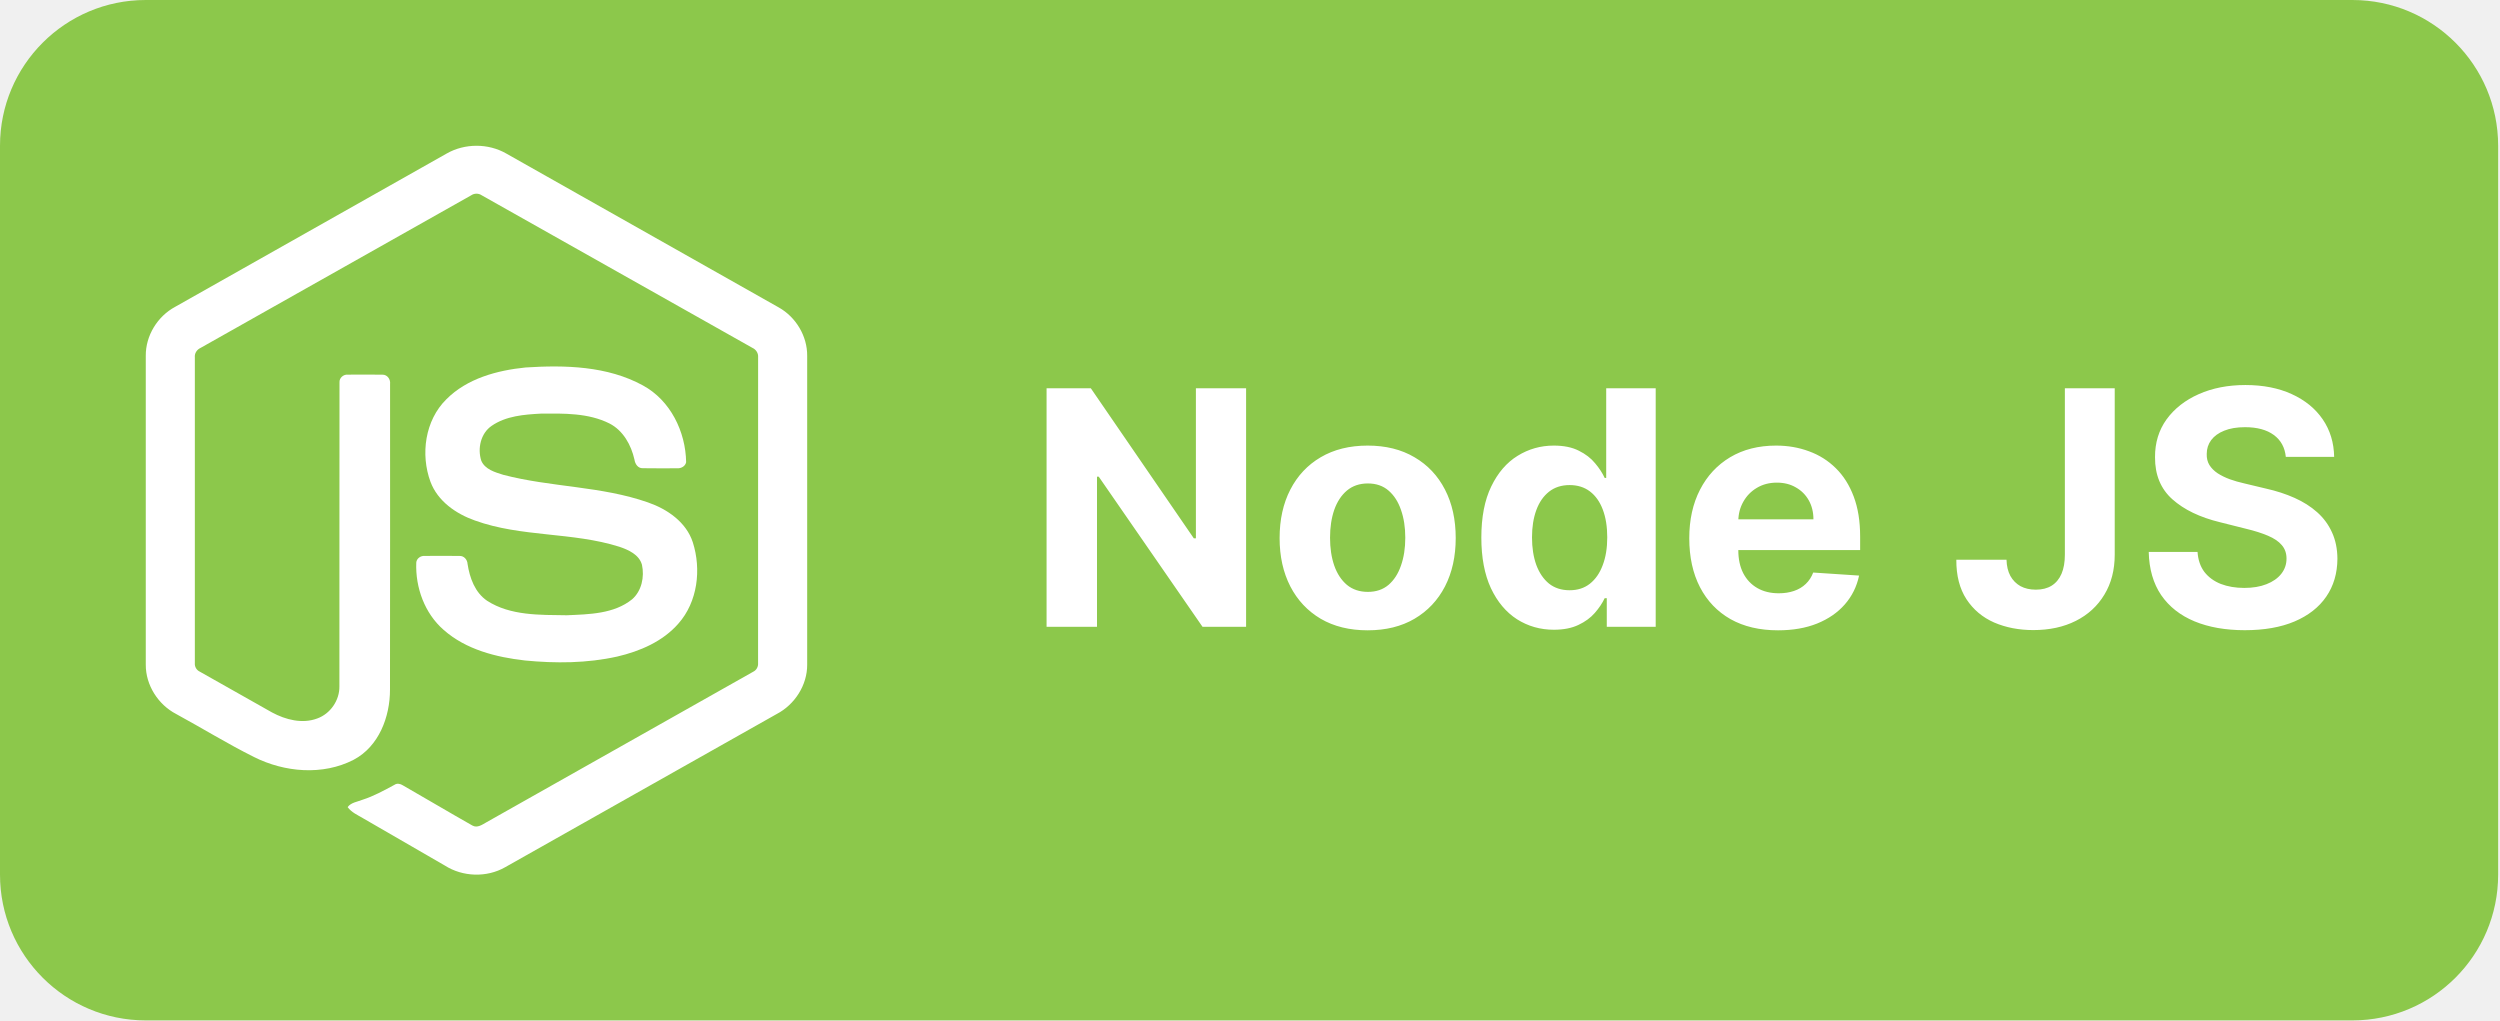
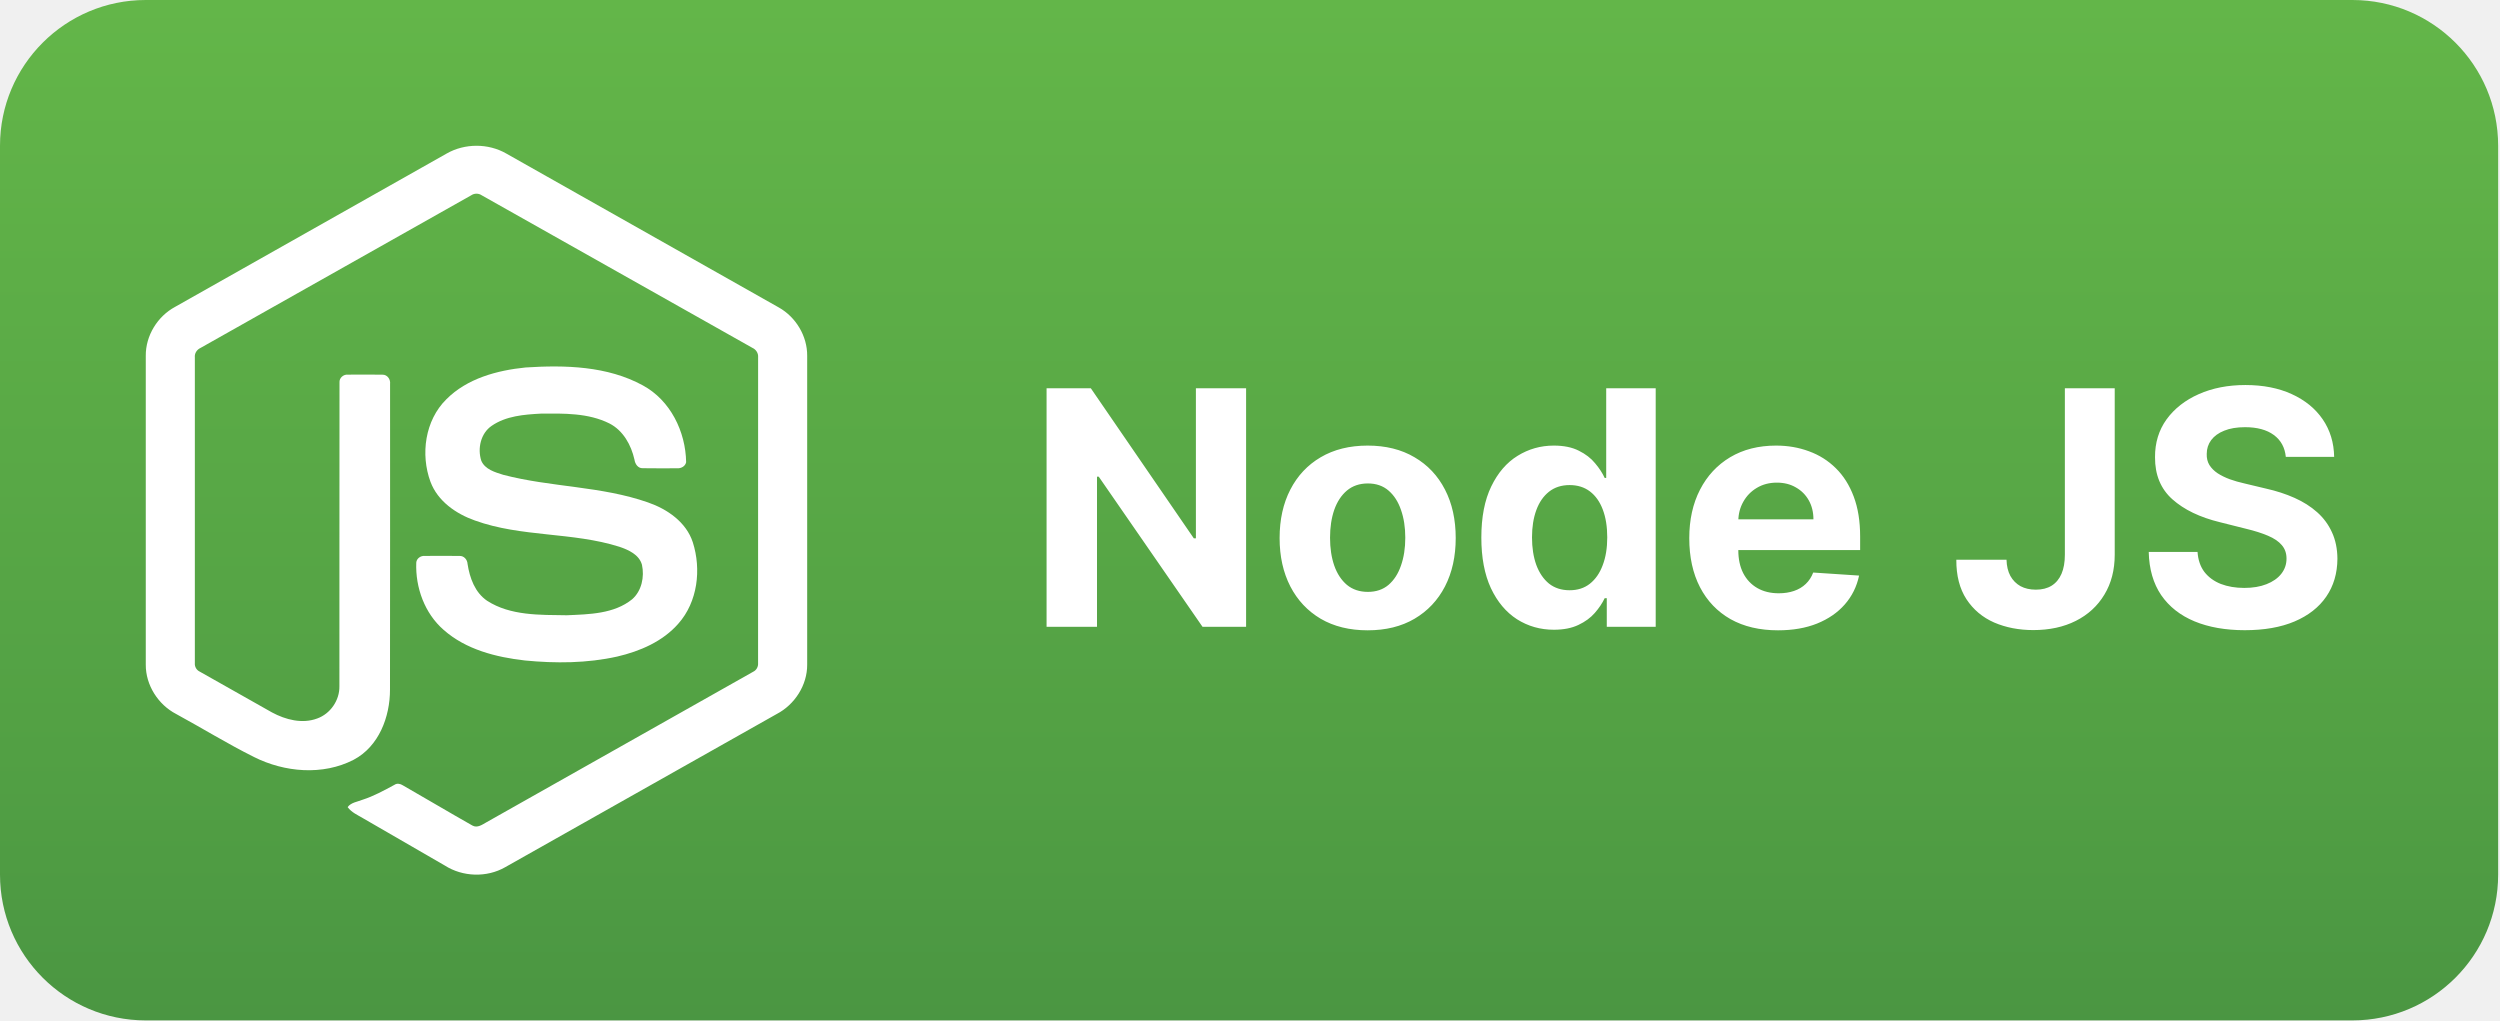
<svg xmlns="http://www.w3.org/2000/svg" width="343" height="140" viewBox="0 0 343 140" fill="none">
-   <rect width="342.746" height="140" rx="20" fill="#8CC84B" />
+   <rect width="342.746" height="140" rx="20" fill="url(#paint0_linear_6_330)" />
  <path d="M61.279 21.067C63.758 19.648 66.988 19.641 69.465 21.067C81.929 28.109 94.396 35.141 106.858 42.188C109.201 43.508 110.769 46.117 110.745 48.817V91.188C110.763 94.001 109.04 96.671 106.567 97.962C94.145 104.966 81.728 111.978 69.308 118.982C66.777 120.429 63.483 120.318 61.031 118.752C57.307 116.593 53.576 114.444 49.851 112.287C49.09 111.834 48.232 111.473 47.695 110.735C48.17 110.094 49.019 110.014 49.71 109.735C51.264 109.241 52.692 108.447 54.12 107.677C54.481 107.43 54.922 107.525 55.268 107.746C58.453 109.572 61.61 111.451 64.805 113.259C65.487 113.653 66.177 113.13 66.76 112.806C78.95 105.916 91.156 99.052 103.344 92.16C103.795 91.943 104.045 91.463 104.008 90.969C104.017 76.992 104.011 63.012 104.013 49.035C104.064 48.473 103.74 47.957 103.232 47.727C90.852 40.756 78.479 33.773 66.102 26.8C65.887 26.652 65.633 26.573 65.373 26.573C65.113 26.573 64.859 26.651 64.644 26.798C52.266 33.773 39.895 40.762 27.518 47.733C27.012 47.964 26.673 48.471 26.733 49.035C26.735 63.012 26.733 76.992 26.733 90.971C26.712 91.212 26.765 91.454 26.885 91.665C27.005 91.875 27.187 92.043 27.406 92.147C30.709 94.02 34.016 95.88 37.322 97.747C39.183 98.749 41.47 99.344 43.521 98.576C45.331 97.927 46.6 96.08 46.566 94.158C46.583 80.262 46.557 66.364 46.579 52.471C46.533 51.854 47.118 51.344 47.718 51.402C49.305 51.392 50.895 51.381 52.481 51.407C53.144 51.392 53.6 52.056 53.518 52.677C53.511 66.661 53.535 80.645 53.507 94.629C53.511 98.355 51.98 102.411 48.533 104.234C44.286 106.434 39.037 105.967 34.842 103.858C31.21 102.045 27.744 99.906 24.176 97.964C21.697 96.68 19.983 93.999 20 91.189V48.817C19.974 46.061 21.604 43.405 24.021 42.104C36.442 35.094 48.86 28.079 61.279 21.067Z" fill="white" />
  <path d="M72.114 50.417C77.531 50.069 83.33 50.211 88.205 52.88C91.979 54.925 94.072 59.217 94.138 63.41C94.033 63.975 93.442 64.287 92.902 64.248C91.33 64.246 89.758 64.27 88.186 64.238C87.519 64.263 87.132 63.648 87.048 63.059C86.597 61.053 85.503 59.066 83.614 58.098C80.716 56.647 77.355 56.72 74.194 56.75C71.886 56.873 69.405 57.072 67.45 58.429C65.949 59.457 65.493 61.532 66.029 63.203C66.534 64.403 67.919 64.79 69.052 65.147C75.581 66.855 82.499 66.685 88.902 68.932C91.553 69.848 94.147 71.629 95.054 74.404C96.241 78.125 95.721 82.572 93.074 85.558C90.928 88.016 87.801 89.354 84.683 90.08C80.535 91.005 76.23 91.029 72.018 90.618C68.056 90.167 63.934 89.126 60.876 86.427C58.261 84.156 56.984 80.619 57.111 77.204C57.141 76.628 57.715 76.226 58.268 76.273C59.851 76.26 61.433 76.256 63.016 76.275C63.648 76.23 64.117 76.776 64.149 77.372C64.442 79.284 65.16 81.29 66.827 82.423C70.043 84.498 74.08 84.356 77.763 84.414C80.815 84.279 84.24 84.238 86.73 82.221C88.044 81.071 88.433 79.146 88.078 77.49C87.694 76.093 86.231 75.441 84.975 75.015C78.531 72.977 71.536 73.716 65.153 71.411C62.562 70.495 60.057 68.764 59.061 66.102C57.672 62.335 58.309 57.675 61.233 54.789C64.085 51.918 68.201 50.813 72.114 50.417Z" fill="white" />
  <path d="M170.964 53.273V86H164.987L150.749 65.402H150.509V86H143.59V53.273H149.663L163.789 73.855H164.077V53.273H170.964ZM187.643 86.479C185.161 86.479 183.014 85.952 181.203 84.897C179.403 83.832 178.013 82.351 177.032 80.455C176.052 78.548 175.562 76.337 175.562 73.823C175.562 71.288 176.052 69.072 177.032 67.175C178.013 65.269 179.403 63.788 181.203 62.733C183.014 61.668 185.161 61.135 187.643 61.135C190.125 61.135 192.267 61.668 194.067 62.733C195.878 63.788 197.274 65.269 198.254 67.175C199.234 69.072 199.724 71.288 199.724 73.823C199.724 76.337 199.234 78.548 198.254 80.455C197.274 82.351 195.878 83.832 194.067 84.897C192.267 85.952 190.125 86.479 187.643 86.479ZM187.675 81.206C188.804 81.206 189.747 80.886 190.504 80.247C191.26 79.597 191.83 78.713 192.214 77.594C192.608 76.476 192.805 75.203 192.805 73.775C192.805 72.348 192.608 71.075 192.214 69.956C191.83 68.837 191.26 67.953 190.504 67.303C189.747 66.653 188.804 66.329 187.675 66.329C186.535 66.329 185.576 66.653 184.799 67.303C184.032 67.953 183.451 68.837 183.057 69.956C182.673 71.075 182.482 72.348 182.482 73.775C182.482 75.203 182.673 76.476 183.057 77.594C183.451 78.713 184.032 79.597 184.799 80.247C185.576 80.886 186.535 81.206 187.675 81.206ZM213.195 86.4C211.331 86.4 209.643 85.92 208.13 84.961C206.628 83.992 205.434 82.57 204.55 80.695C203.677 78.809 203.24 76.497 203.24 73.759C203.24 70.947 203.693 68.608 204.598 66.744C205.504 64.869 206.708 63.468 208.21 62.541C209.722 61.604 211.379 61.135 213.179 61.135C214.554 61.135 215.699 61.369 216.615 61.838C217.542 62.296 218.288 62.871 218.852 63.564C219.428 64.246 219.864 64.917 220.163 65.577H220.371V53.273H227.162V86H220.45V82.069H220.163C219.843 82.751 219.39 83.427 218.804 84.098C218.229 84.759 217.478 85.308 216.551 85.744C215.635 86.181 214.516 86.4 213.195 86.4ZM215.353 80.982C216.45 80.982 217.377 80.684 218.133 80.087C218.9 79.48 219.486 78.633 219.891 77.546C220.307 76.46 220.514 75.187 220.514 73.727C220.514 72.268 220.312 71 219.907 69.924C219.502 68.848 218.916 68.017 218.149 67.431C217.382 66.845 216.45 66.552 215.353 66.552C214.234 66.552 213.291 66.856 212.524 67.463C211.757 68.07 211.177 68.912 210.782 69.988C210.388 71.064 210.191 72.31 210.191 73.727C210.191 75.155 210.388 76.417 210.782 77.515C211.187 78.601 211.768 79.454 212.524 80.071C213.291 80.679 214.234 80.982 215.353 80.982ZM243.945 86.479C241.42 86.479 239.247 85.968 237.425 84.945C235.614 83.912 234.219 82.452 233.239 80.567C232.258 78.671 231.768 76.428 231.768 73.839C231.768 71.314 232.258 69.098 233.239 67.191C234.219 65.284 235.598 63.798 237.377 62.733C239.167 61.668 241.266 61.135 243.674 61.135C245.293 61.135 246.8 61.396 248.196 61.918C249.602 62.429 250.827 63.202 251.871 64.235C252.926 65.269 253.746 66.568 254.332 68.134C254.918 69.69 255.211 71.511 255.211 73.599V75.469H234.485V71.25H248.803C248.803 70.27 248.59 69.402 248.164 68.646C247.738 67.889 247.147 67.298 246.39 66.872C245.644 66.435 244.776 66.217 243.785 66.217C242.752 66.217 241.836 66.456 241.037 66.936C240.248 67.404 239.631 68.038 239.183 68.837C238.736 69.626 238.507 70.505 238.496 71.474V75.485C238.496 76.7 238.72 77.749 239.167 78.633C239.625 79.517 240.27 80.199 241.101 80.679C241.932 81.158 242.917 81.398 244.057 81.398C244.813 81.398 245.506 81.291 246.134 81.078C246.763 80.865 247.301 80.546 247.748 80.119C248.196 79.693 248.537 79.171 248.771 78.553L255.067 78.969C254.748 80.481 254.093 81.803 253.102 82.932C252.122 84.05 250.854 84.924 249.299 85.553C247.754 86.171 245.969 86.479 243.945 86.479ZM283.3 53.273H290.14V76.092C290.14 78.202 289.666 80.034 288.717 81.59C287.78 83.145 286.475 84.343 284.802 85.185C283.13 86.027 281.186 86.447 278.97 86.447C276.999 86.447 275.209 86.101 273.6 85.409C272.002 84.706 270.735 83.64 269.797 82.213C268.86 80.775 268.396 78.969 268.407 76.796H275.294C275.315 77.658 275.491 78.399 275.822 79.017C276.162 79.624 276.626 80.093 277.212 80.423C277.808 80.743 278.511 80.902 279.321 80.902C280.173 80.902 280.893 80.721 281.478 80.359C282.075 79.986 282.528 79.443 282.837 78.729C283.146 78.015 283.3 77.136 283.3 76.092V53.273ZM313.614 62.685C313.487 61.396 312.938 60.395 311.969 59.681C310.999 58.967 309.683 58.61 308.021 58.61C306.892 58.61 305.939 58.77 305.161 59.09C304.383 59.398 303.787 59.83 303.371 60.384C302.966 60.938 302.764 61.566 302.764 62.27C302.743 62.855 302.865 63.367 303.132 63.804C303.409 64.24 303.787 64.619 304.266 64.938C304.746 65.247 305.299 65.519 305.928 65.753C306.557 65.977 307.228 66.169 307.942 66.329L310.882 67.032C312.309 67.351 313.62 67.777 314.813 68.31C316.006 68.843 317.04 69.498 317.913 70.276C318.787 71.053 319.463 71.969 319.943 73.024C320.433 74.079 320.683 75.288 320.694 76.652C320.683 78.654 320.172 80.391 319.16 81.861C318.158 83.321 316.709 84.455 314.813 85.265C312.927 86.064 310.653 86.463 307.989 86.463C305.347 86.463 303.046 86.059 301.086 85.249C299.136 84.439 297.613 83.241 296.516 81.653C295.429 80.055 294.859 78.079 294.806 75.725H301.502C301.576 76.822 301.89 77.738 302.444 78.473C303.009 79.198 303.76 79.746 304.698 80.119C305.646 80.481 306.716 80.663 307.91 80.663C309.081 80.663 310.099 80.492 310.962 80.151C311.835 79.81 312.512 79.336 312.991 78.729C313.471 78.122 313.71 77.424 313.71 76.636C313.71 75.901 313.492 75.283 313.055 74.782C312.629 74.281 312 73.855 311.17 73.504C310.349 73.152 309.342 72.832 308.149 72.545L304.586 71.65C301.826 70.979 299.648 69.929 298.05 68.502C296.452 67.074 295.658 65.151 295.669 62.733C295.658 60.751 296.186 59.02 297.251 57.539C298.327 56.059 299.802 54.903 301.677 54.072C303.552 53.241 305.683 52.825 308.069 52.825C310.498 52.825 312.618 53.241 314.429 54.072C316.251 54.903 317.668 56.059 318.68 57.539C319.692 59.02 320.214 60.735 320.246 62.685H313.614Z" fill="white" />
+   <defs>
+     <linearGradient id="paint0_linear_6_330" x1="174.924" y1="-105.529" x2="174.924" y2="242.773" gradientUnits="userSpaceOnUse">
+       <stop offset="0.09" stop-color="#6ABF4B" />
+       <stop offset="0.29" stop-color="#64B749" />
+       <stop offset="0.6" stop-color="#52A044" />
+       <stop offset="0.86" stop-color="#3F873F" />
+     </linearGradient>
+   </defs>
</svg>
